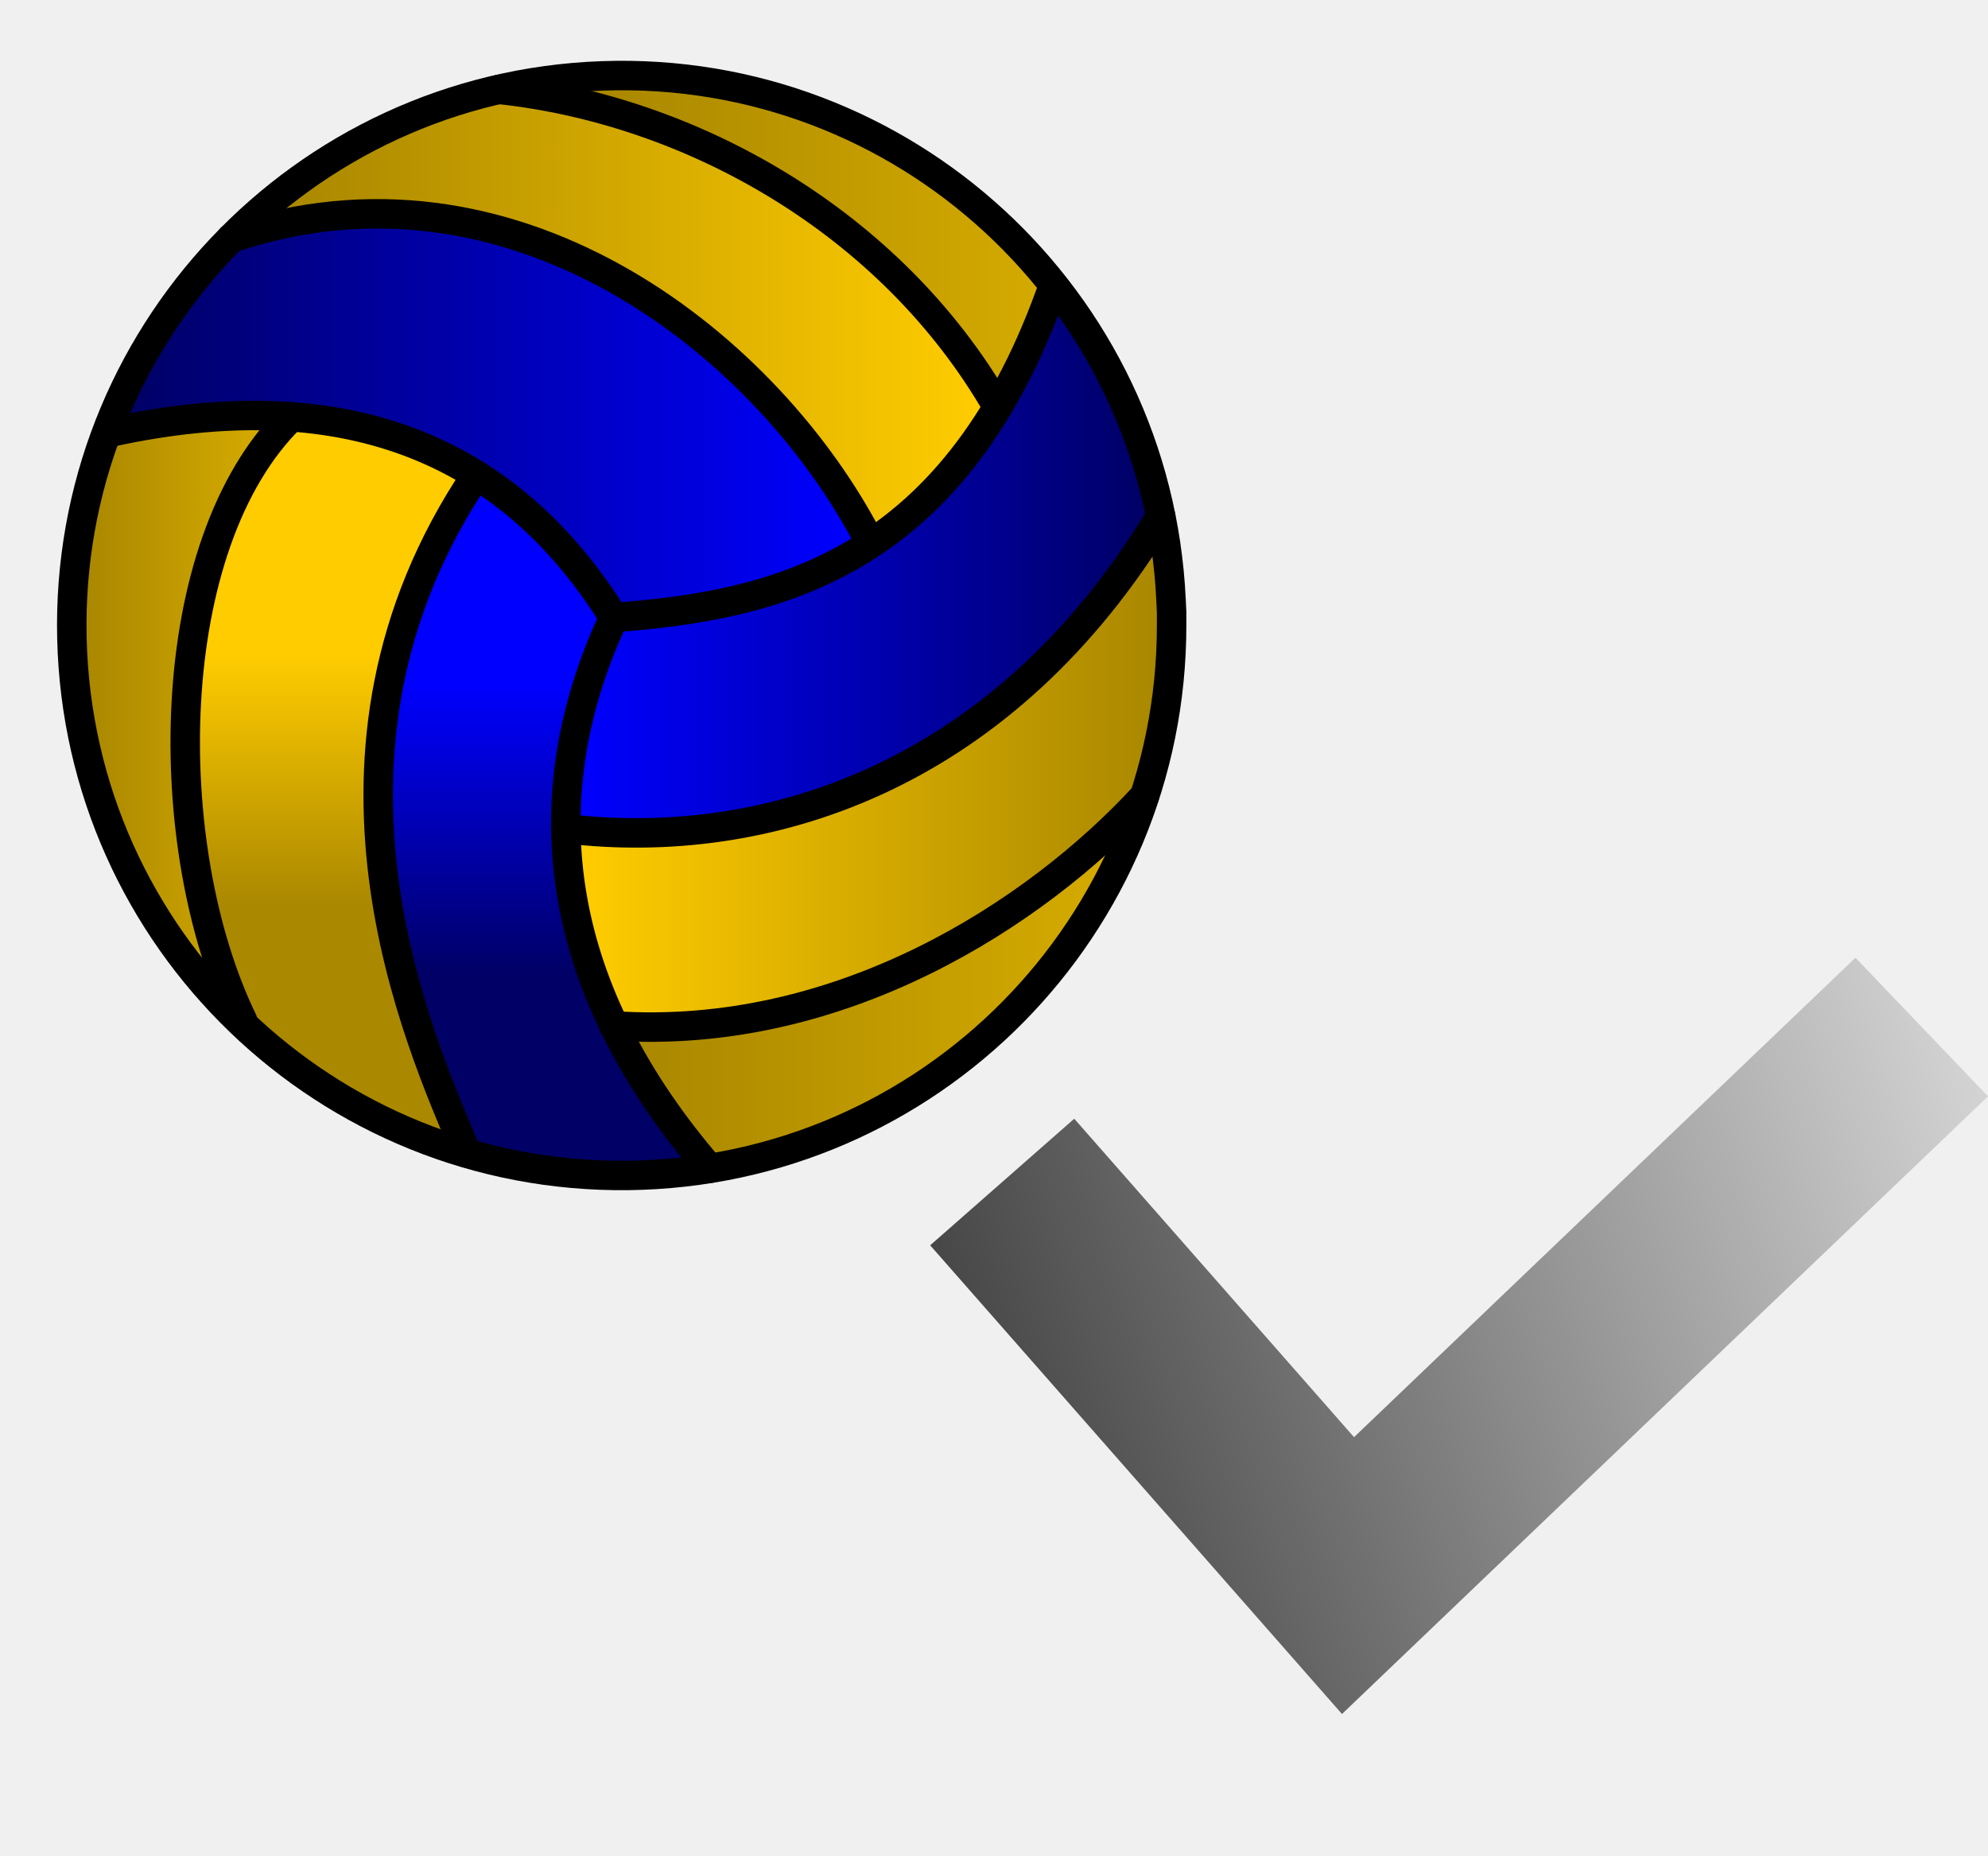
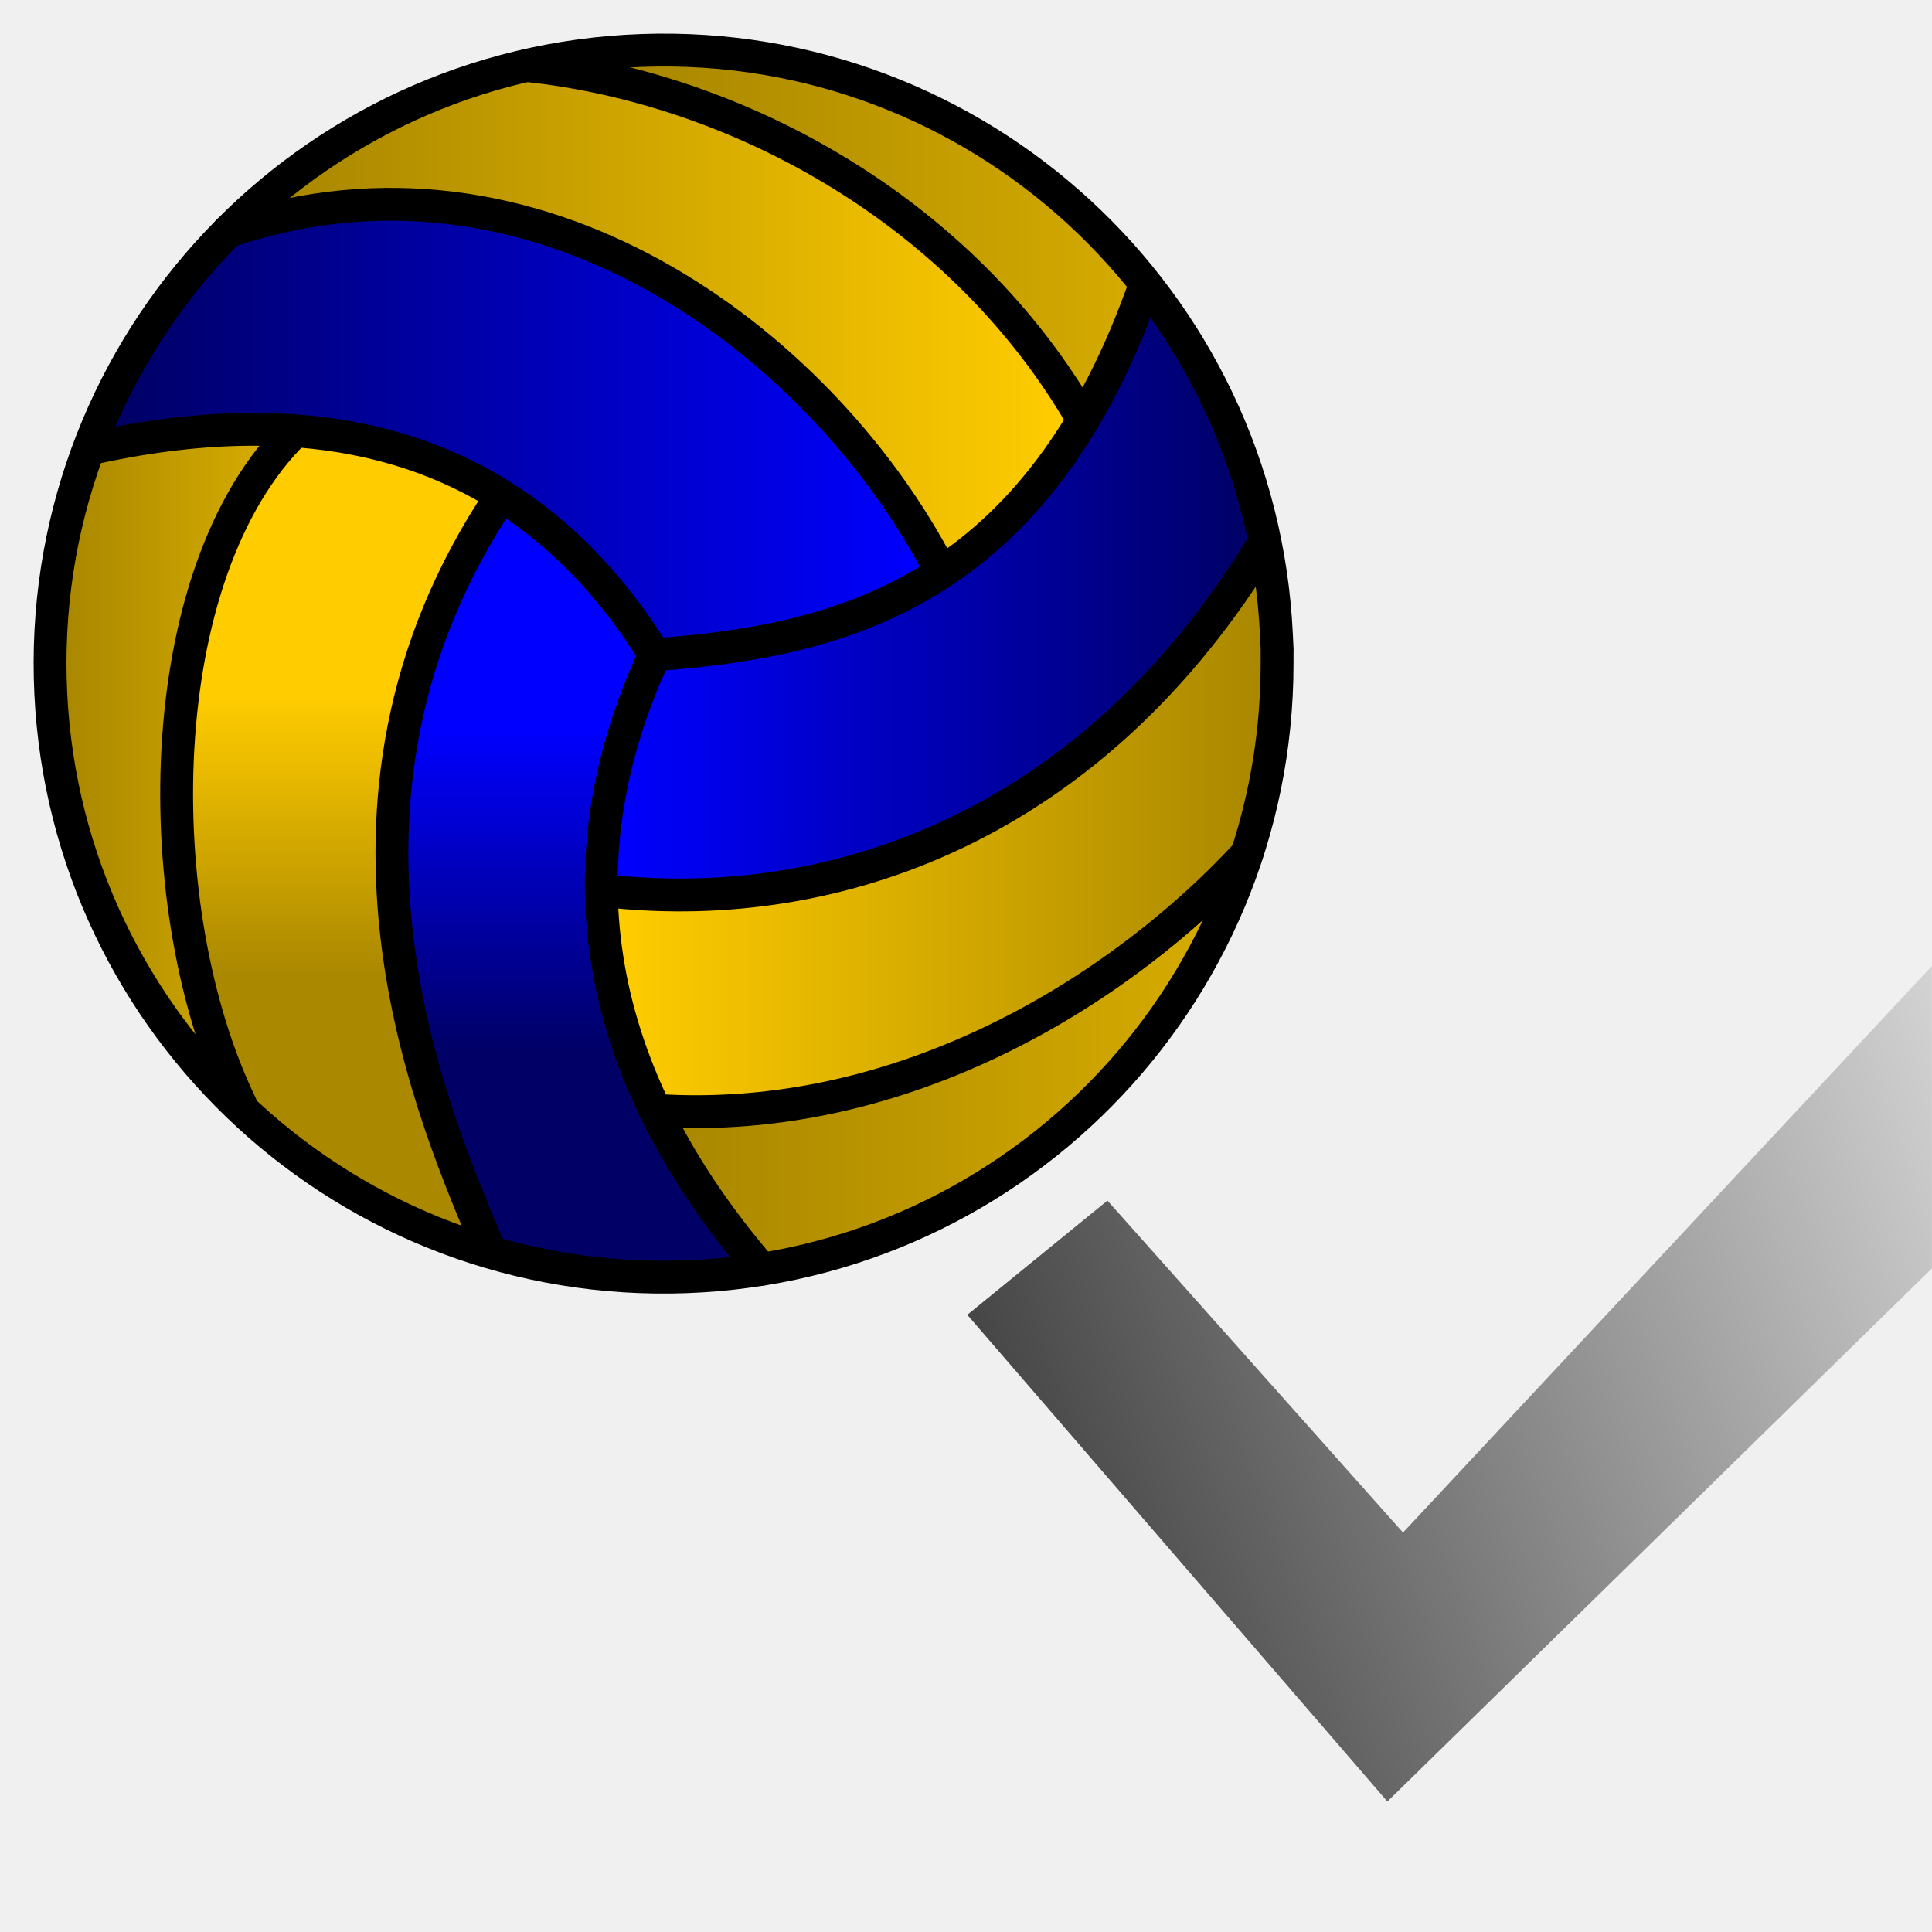
- <svg xmlns="http://www.w3.org/2000/svg" xmlns:xlink="http://www.w3.org/1999/xlink" width="123.217" height="115" viewBox="0 0 32.601 30.427" version="1.1" id="svg1" xml:space="preserve">
+ <svg xmlns="http://www.w3.org/2000/svg" xmlns:xlink="http://www.w3.org/1999/xlink" width="115" height="115" viewBox="0 0 30.427 30.427" version="1.1" id="svg1" xml:space="preserve">
  <defs id="defs1">
+     <linearGradient id="linearGradient5">
+       <stop style="stop-color:#464646;stop-opacity:1;" offset="0" id="stop5" />
+       <stop style="stop-color:#d3d3d3;stop-opacity:1;" offset="1" id="stop6" />
+     </linearGradient>
    <linearGradient id="linearGradient93">
      <stop style="stop-color:#d4aa00;stop-opacity:1;" offset="0" id="stop93" />
      <stop style="stop-color:#aa8800;stop-opacity:1;" offset="1" id="stop94" />
    </linearGradient>
    <linearGradient id="linearGradient91">
      <stop style="stop-color:#d4aa00;stop-opacity:1;" offset="0" id="stop91" />
      <stop style="stop-color:#aa8800;stop-opacity:1;" offset="1" id="stop92" />
    </linearGradient>
    <linearGradient id="linearGradient89">
      <stop style="stop-color:#d4aa00;stop-opacity:1;" offset="0" id="stop89" />
      <stop style="stop-color:#aa8800;stop-opacity:1;" offset="1" id="stop90" />
    </linearGradient>
    <linearGradient id="linearGradient86">
      <stop style="stop-color:#ffcc00;stop-opacity:1;" offset="0" id="stop86" />
      <stop style="stop-color:#aa8800;stop-opacity:1;" offset="1" id="stop87" />
    </linearGradient>
    <linearGradient id="linearGradient84">
      <stop style="stop-color:#ffcc00;stop-opacity:1;" offset="0" id="stop84" />
      <stop style="stop-color:#aa8800;stop-opacity:1;" offset="1" id="stop85" />
    </linearGradient>
    <linearGradient id="linearGradient82">
      <stop style="stop-color:#ffcc00;stop-opacity:1;" offset="0" id="stop82" />
      <stop style="stop-color:#aa8800;stop-opacity:1;" offset="1" id="stop83" />
    </linearGradient>
    <linearGradient id="linearGradient80">
      <stop style="stop-color:#0000ff;stop-opacity:1;" offset="0" id="stop80" />
      <stop style="stop-color:#000066;stop-opacity:1;" offset="1" id="stop81" />
    </linearGradient>
    <linearGradient id="linearGradient78">
      <stop style="stop-color:#0000ff;stop-opacity:1;" offset="0" id="stop78" />
      <stop style="stop-color:#000066;stop-opacity:1;" offset="1" id="stop79" />
    </linearGradient>
    <linearGradient id="linearGradient76">
      <stop style="stop-color:#0000ff;stop-opacity:1;" offset="0" id="stop76" />
      <stop style="stop-color:#000066;stop-opacity:1;" offset="1" id="stop77" />
    </linearGradient>
-     <linearGradient xlink:href="#linearGradient76" id="linearGradient77" x1="81.108" y1="36.133" x2="7.413" y2="36.133" gradientUnits="userSpaceOnUse" gradientTransform="matrix(0.2645833,0,0,0.2645833,0.3881503,1.621258)" />
-     <linearGradient xlink:href="#linearGradient78" id="linearGradient79" x1="53.052" y1="51.71" x2="110.839" y2="51.71" gradientUnits="userSpaceOnUse" gradientTransform="matrix(0.2645833,0,0,0.2645833,0.3881503,1.621258)" />
-     <linearGradient xlink:href="#linearGradient80" id="linearGradient81" x1="48.8" y1="63.408" x2="48.8" y2="92.91" gradientUnits="userSpaceOnUse" gradientTransform="matrix(0.2645833,0,0,0.2645833,0.3881503,1.621258)" />
-     <linearGradient xlink:href="#linearGradient82" id="linearGradient83" x1="93.75" y1="25.66" x2="24.137" y2="25.66" gradientUnits="userSpaceOnUse" gradientTransform="matrix(0.2645833,0,0,0.2645833,0.3881503,1.621258)" />
-     <linearGradient xlink:href="#linearGradient84" id="linearGradient85" x1="53.455" y1="74.019" x2="111.717" y2="74.019" gradientUnits="userSpaceOnUse" gradientTransform="matrix(0.2645833,0,0,0.2645833,0.3881503,1.621258)" />
-     <linearGradient xlink:href="#linearGradient86" id="linearGradient87" x1="27.572" y1="60.519" x2="27.572" y2="85.875" gradientUnits="userSpaceOnUse" gradientTransform="matrix(0.2645833,0,0,0.2645833,0.3881503,1.621258)" />
-     <linearGradient xlink:href="#linearGradient89" id="linearGradient90" x1="20.265" y1="63.731" x2="3.25" y2="63.731" gradientUnits="userSpaceOnUse" gradientTransform="matrix(0.2645833,0,0,0.2645833,0.3881503,1.621258)" />
-     <linearGradient xlink:href="#linearGradient91" id="linearGradient92" x1="99.659" y1="17.328" x2="56.038" y2="17.328" gradientUnits="userSpaceOnUse" gradientTransform="matrix(0.2645833,0,0,0.2645833,0.3881503,1.621258)" />
-     <linearGradient xlink:href="#linearGradient93" id="linearGradient94" x1="105.712" y1="96.53" x2="59.751" y2="96.53" gradientUnits="userSpaceOnUse" gradientTransform="matrix(0.2645833,0,0,0.2645833,0.3881503,1.621258)" />
-     <linearGradient xlink:href="#linearGradient3" id="linearGradient30" gradientUnits="userSpaceOnUse" gradientTransform="matrix(0.6617861,0,0,0.6590831,13.42287,17.35562)" x1="3.613" y1="7.657" x2="28.305" y2="-0.692" />
-     <linearGradient id="linearGradient3">
-       <stop style="stop-color:#464646;stop-opacity:1;" offset="0" id="stop2" />
-       <stop style="stop-color:#d3d3d3;stop-opacity:1;" offset="1" id="stop3" />
-     </linearGradient>
+     <linearGradient xlink:href="#linearGradient5" id="linearGradient6" x1="10" y1="30" x2="25" y2="36" gradientUnits="userSpaceOnUse" gradientTransform="rotate(-41.68145,0.4116479,18.47859)" />
+     <linearGradient xlink:href="#linearGradient78" id="linearGradient7" gradientUnits="userSpaceOnUse" gradientTransform="matrix(0.283482,0,0,0.2834822,-0.2785801,0.852777)" x1="53.052" y1="51.71" x2="110.839" y2="51.71" />
+     <linearGradient xlink:href="#linearGradient80" id="linearGradient8" gradientUnits="userSpaceOnUse" gradientTransform="matrix(0.283482,0,0,0.2834822,-0.2785801,0.852777)" x1="48.8" y1="63.408" x2="48.8" y2="92.91" />
+     <linearGradient xlink:href="#linearGradient76" id="linearGradient9" gradientUnits="userSpaceOnUse" gradientTransform="matrix(0.283482,0,0,0.2834822,-0.2785801,0.852777)" x1="81.108" y1="36.133" x2="7.413" y2="36.133" />
+     <linearGradient xlink:href="#linearGradient86" id="linearGradient10" gradientUnits="userSpaceOnUse" gradientTransform="matrix(0.283482,0,0,0.2834822,-0.2785801,0.852777)" x1="27.572" y1="60.519" x2="27.572" y2="85.875" />
+     <linearGradient xlink:href="#linearGradient84" id="linearGradient11" gradientUnits="userSpaceOnUse" gradientTransform="matrix(0.283482,0,0,0.2834822,-0.2785801,0.852777)" x1="53.455" y1="74.019" x2="111.717" y2="74.019" />
+     <linearGradient xlink:href="#linearGradient82" id="linearGradient12" gradientUnits="userSpaceOnUse" gradientTransform="matrix(0.283482,0,0,0.2834822,-0.2785801,0.852777)" x1="93.75" y1="25.66" x2="24.137" y2="25.66" />
+     <linearGradient xlink:href="#linearGradient91" id="linearGradient13" gradientUnits="userSpaceOnUse" gradientTransform="matrix(0.283482,0,0,0.2834822,-0.2785801,0.852777)" x1="99.659" y1="17.328" x2="56.038" y2="17.328" />
+     <linearGradient xlink:href="#linearGradient93" id="linearGradient14" gradientUnits="userSpaceOnUse" gradientTransform="matrix(0.283482,0,0,0.2834822,-0.2785801,0.852777)" x1="105.712" y1="96.53" x2="59.751" y2="96.53" />
+     <linearGradient xlink:href="#linearGradient89" id="linearGradient15" gradientUnits="userSpaceOnUse" gradientTransform="matrix(0.283482,0,0,0.2834822,-0.2785801,0.852777)" x1="20.265" y1="63.731" x2="3.25" y2="63.731" />
  </defs>
  <g id="layer5" style="display:inline">
    <rect style="display:inline;opacity:1;fill:#ffffff;fill-opacity:0;stroke:none;stroke-width:41.832;stroke-linecap:round;stroke-linejoin:round" id="rect5" width="30.427" height="30.427" x="-1.7763568e-15" y="-1.7763568e-15" />
    <g id="layer1">
-       <path style="display:inline;fill:none;fill-opacity:1;stroke:url(#linearGradient30);stroke-width:3.145;stroke-linecap:square;stroke-dasharray:none" d="m 17.473,20.565 4.633,5.273 8.272,-7.909" id="path7-1" />
+       <path style="fill:url(#linearGradient6);stroke:none;stroke-width:1.323;stroke-linecap:round;stroke-linejoin:round;stroke-miterlimit:0" d="m 15.234,20.707 2.207,-1.799 4.655,5.228 8.33,-8.923 v 4.763 l -8.576,8.396" id="path2" />
      <g id="g76" style="display:inline" transform="matrix(0.6087163,0,0,0.6087155,0.6984183,0.00974257)">
-         <path style="opacity:1;fill:url(#linearGradient79);stroke:none;stroke-width:0.198;stroke-linecap:round;stroke-linejoin:round;stroke-miterlimit:0;stroke-dasharray:none;stroke-opacity:1;paint-order:normal" d="m 14.761,22.072 -0.353,-0.018 -0.02,-0.757 c -0.02,-0.764 0.253,-1.646 0.467,-2.392 0.171,-0.599 0.593,-1.926 0.672,-2.014 0.025,-0.028 0.581,-0.042 1.07,-0.098 4.305,-0.493 7.03,-2.111 9.089,-5.274 0.402,-0.617 1.122,-1.926 1.391,-2.589 0.085,-0.209 0.251,-0.487 0.279,-0.487 0.088,0 0.965,1.284 1.362,2.104 0.4,0.826 0.985,2.419 1.055,2.928 0.039,0.283 6.06e-4,0.574 -0.481,1.286 -2.74,4.046 -6.48,6.468 -10.876,7.151 -0.679,0.106 -2.739,0.432 -3.22,0.22 z" id="path68" />
-         <path style="opacity:1;fill:url(#linearGradient81);stroke:none;stroke-width:0.198;stroke-linecap:round;stroke-linejoin:round;stroke-miterlimit:0;stroke-dasharray:none;stroke-opacity:1;paint-order:normal" d="m 14.777,31.245 c -0.96,0.095 -1.77,-0.083 -2.616,-0.328 L 11.662,30.772 11.235,29.719 C 9.945,26.543 9.38,24.029 9.386,21.337 c 0.005,-2.198 0.355,-4.037 1.197,-5.968 0.306,-0.702 1.117,-2.202 1.188,-2.176 0.167,0.061 1.331,1.095 1.727,1.517 0.474,0.505 1.546,1.851 1.546,1.957 0,0.031 -0.192,0.425 -0.335,0.792 -0.707,1.814 -0.998,3.249 -0.937,5.133 0.087,2.69 1.04,5.152 2.854,7.644 0.317,0.435 0.699,0.986 0.691,0.99 -0.098,0.051 -1.285,0.051 -2.026,0.041 -0.653,-0.009 -0.377,-0.036 -0.514,-0.022 z" id="path69" />
-         <path style="opacity:1;fill:url(#linearGradient77);stroke:none;stroke-width:0.198;stroke-linecap:round;stroke-linejoin:round;stroke-miterlimit:0;stroke-dasharray:none;stroke-opacity:1;paint-order:normal" d="M 14.995,15.385 C 12.398,11.923 8.673,10.444 4.015,10.945 c -0.491,0.053 -1.031,0.103 -1.213,0.137 -0.182,0.035 -0.487,0.092 -0.498,0.081 -0.051,-0.051 0.612,-1.697 1.046,-2.356 0.634,-0.96 1.512,-2.004 1.814,-2.153 0.319,-0.158 1.833,-0.437 2.655,-0.533 0.984,-0.115 2.605,-0.071 3.595,0.136 3.145,0.656 6.24,2.647 8.588,5.44 0.524,0.623 1.47,1.944 1.733,2.384 l 0.29,0.484 -0.94,0.476 c -0.823,0.417 -1.935,0.92 -2.88,1.103 -0.608,0.117 -2.415,0.135 -2.617,0.131 -0.037,-7.15e-4 -0.071,-0.193 -0.398,-0.629 z" id="path70" />
-         <path style="opacity:1;fill:url(#linearGradient87);stroke:none;stroke-width:0.198;stroke-linecap:round;stroke-linejoin:round;stroke-miterlimit:0;stroke-dasharray:none;stroke-opacity:1;paint-order:normal" d="m 9.516,30.06 c -1.803,-0.791 -3.761,-2.168 -4.107,-2.854 -0.468,-0.927 -0.878,-2.826 -1.123,-4.391 -0.129,-0.822 -0.187,-1.197 -0.188,-2.858 -5.03e-4,-1.693 0.132,-2.288 0.264,-3.047 0.37,-2.134 0.888,-3.519 1.853,-4.726 l 0.529,-0.662 0.66,0.079 c 0.586,0.07 1.446,0.231 2.035,0.431 0.565,0.192 1.891,0.799 1.891,0.87 0,0.027 -0.366,0.407 -0.555,0.729 -0.666,1.132 -1.217,2.626 -1.568,4.019 -0.898,3.561 -0.583,7.225 1.132,11.525 0.145,0.364 0.457,1.241 0.475,1.286 0.048,0.12 -0.289,-0.025 -0.912,-0.298 z" id="path71" />
-         <path style="opacity:1;fill:url(#linearGradient85);stroke:none;stroke-width:0.198;stroke-linecap:round;stroke-linejoin:round;stroke-miterlimit:0;stroke-dasharray:none;stroke-opacity:1;paint-order:normal" d="M 15.332,26.681 C 14.872,25.648 14.565,24.426 14.461,23.309 l -0.064,-0.68 1.541,0.085 c 2.301,-0.003 3.977,-0.305 5.981,-1.109 2.925,-1.174 5.562,-3.302 7.545,-6.117 0.285,-0.404 0.465,-0.733 0.506,-0.547 0.023,0.103 0.093,1.066 0.096,1.775 0.008,1.589 -0.164,2.825 -0.543,4.098 -0.124,0.416 -0.14,0.597 -0.794,1.222 -1.477,1.41 -3.116,2.553 -4.893,3.44 -2.375,1.187 -4.598,1.951 -6.984,1.859 l -1.25,-0.048 z" id="path72" />
-         <path style="opacity:1;fill:url(#linearGradient83);stroke:none;stroke-width:0.198;stroke-linecap:round;stroke-linejoin:round;stroke-miterlimit:0;stroke-dasharray:none;stroke-opacity:1;paint-order:normal" d="m 22.188,13.801 c -0.045,-0.098 -0.291,-0.407 -0.564,-0.822 C 18.858,8.791 14.363,6.151 10.024,5.679 8.96,5.563 7.438,5.501 6.579,5.674 6.391,5.712 6.653,5.443 6.939,5.223 8.182,4.265 10.006,3.331 11.71,2.837 c 0.579,-0.168 0.831,-0.154 1.501,-0.049 4.837,0.757 9.09,3.525 11.676,7.412 0.2,0.3 0.45,0.699 0.45,0.739 0,0.117 -0.397,0.949 -0.936,1.592 -0.414,0.493 -1.786,1.61 -1.967,1.676 -0.028,0.01 -0.201,-0.308 -0.245,-0.406 z" id="path73" />
-         <path style="opacity:1;fill:url(#linearGradient92);stroke:none;stroke-width:0.281;stroke-linecap:round;stroke-linejoin:round;stroke-miterlimit:0;stroke-dasharray:none;stroke-opacity:1;paint-order:normal" d="M 25.119,9.425 C 23.065,6.529 19.794,4.404 16.185,2.998 L 14.519,2.348 15.988,2.323 c 1.945,-0.033 4.034,0.538 5.798,1.36 1.596,0.744 3.817,2.034 4.609,3.443 l 0.577,0.617 -0.518,1.276 c -0.238,0.586 -0.672,1.275 -0.715,1.315 -0.042,0.04 -0.364,-0.546 -0.621,-0.909 z" id="path74" />
-         <path style="opacity:1;fill:url(#linearGradient94);stroke:none;stroke-width:0.281;stroke-linecap:round;stroke-linejoin:round;stroke-miterlimit:0;stroke-dasharray:none;stroke-opacity:1;paint-order:normal" d="m 17.567,30.508 c -0.358,-0.414 -1.594,-2.37 -1.594,-2.484 0,-0.036 0.677,-0.05 1.23,-0.083 2.57,-0.15 4.999,-0.901 7.499,-2.258 0.957,-0.519 2.269,-1.44 2.995,-2.054 0.27,-0.229 1.089,-0.866 1.089,-0.819 0,0.142 -1.105,2.187 -1.595,2.835 -0.673,0.89 -2.192,2.305 -3.15,2.983 -1.14,0.807 -3.01,1.754 -4.261,2.109 -1.602,0.455 -1.514,0.584 -1.906,0.13 z" id="path75" />
-         <path style="opacity:1;fill:url(#linearGradient90);stroke:none;stroke-width:0.281;stroke-linecap:round;stroke-linejoin:round;stroke-miterlimit:0;stroke-dasharray:none;stroke-opacity:1;paint-order:normal" d="m 3.373,24.648 c -1.995,-3.408 -2.882,-7.47 -1.885,-11.418 0.149,-0.589 0.411,-1.212 0.451,-1.252 0.118,-0.118 1.788,-0.431 2.838,-0.496 l 1.243,-0.021 -0.437,0.605 c -1.801,2.492 -2.495,6.658 -1.888,10.852 0.078,0.54 0.283,1.327 0.381,1.711 0.097,0.384 0.26,1.19 0.24,1.211 -0.021,0.021 -0.489,-0.419 -0.757,-0.877 z" id="path76" />
+         <path style="opacity:1;fill:url(#linearGradient7);stroke:none;stroke-width:0.213;stroke-linecap:round;stroke-linejoin:round;stroke-miterlimit:0;stroke-dasharray:none;stroke-opacity:1;paint-order:normal" d="m 15.121,22.765 -0.378,-0.019 -0.021,-0.811 c -0.021,-0.818 0.272,-1.763 0.5,-2.563 0.183,-0.642 0.636,-2.064 0.72,-2.158 0.027,-0.03 0.622,-0.045 1.146,-0.105 4.613,-0.528 7.532,-2.262 9.738,-5.651 0.43,-0.661 1.202,-2.064 1.49,-2.773 0.091,-0.224 0.269,-0.522 0.299,-0.522 0.094,0 1.034,1.375 1.459,2.254 0.428,0.885 1.055,2.592 1.13,3.137 0.042,0.303 6.49e-4,0.615 -0.516,1.378 -2.936,4.335 -6.943,6.93 -11.653,7.662 -0.728,0.113 -2.934,0.463 -3.45,0.235 z" id="path68" />
+         <path style="opacity:1;fill:url(#linearGradient8);stroke:none;stroke-width:0.213;stroke-linecap:round;stroke-linejoin:round;stroke-miterlimit:0;stroke-dasharray:none;stroke-opacity:1;paint-order:normal" d="m 15.138,32.593 c -1.029,0.102 -1.896,-0.089 -2.802,-0.351 l -0.536,-0.155 -0.458,-1.128 C 9.961,27.555 9.355,24.862 9.362,21.977 c 0.005,-2.354 0.38,-4.325 1.283,-6.394 0.328,-0.752 1.196,-2.359 1.273,-2.331 0.179,0.065 1.426,1.173 1.85,1.626 0.508,0.541 1.657,1.983 1.657,2.096 0,0.033 -0.205,0.455 -0.359,0.848 -0.758,1.944 -1.069,3.481 -1.004,5.5 0.093,2.883 1.115,5.52 3.057,8.19 0.339,0.466 0.749,1.057 0.741,1.061 -0.105,0.054 -1.376,0.054 -2.17,0.044 -0.7,-0.009 -0.404,-0.038 -0.551,-0.024 z" id="path69" />
+         <path style="opacity:1;fill:url(#linearGradient9);stroke:none;stroke-width:0.213;stroke-linecap:round;stroke-linejoin:round;stroke-miterlimit:0;stroke-dasharray:none;stroke-opacity:1;paint-order:normal" d="M 15.371,15.599 C 12.589,11.891 8.598,10.305 3.608,10.842 3.081,10.899 2.503,10.952 2.308,10.99 2.113,11.027 1.787,11.088 1.774,11.076 1.72,11.021 2.43,9.257 2.895,8.552 3.575,7.524 4.516,6.405 4.839,6.246 5.181,6.077 6.803,5.777 7.683,5.675 8.737,5.552 10.475,5.599 11.535,5.82 c 3.37,0.703 6.686,2.836 9.202,5.829 0.561,0.667 1.575,2.083 1.857,2.554 l 0.31,0.519 -1.007,0.51 c -0.882,0.446 -2.073,0.986 -3.086,1.182 -0.652,0.126 -2.588,0.145 -2.804,0.14 -0.04,-7.66e-4 -0.076,-0.207 -0.427,-0.674 z" id="path70" />
+         <path style="opacity:1;fill:url(#linearGradient10);stroke:none;stroke-width:0.213;stroke-linecap:round;stroke-linejoin:round;stroke-miterlimit:0;stroke-dasharray:none;stroke-opacity:1;paint-order:normal" d="M 9.501,31.323 C 7.569,30.476 5.472,29 5.101,28.265 4.599,27.272 4.16,25.238 3.897,23.561 3.76,22.68 3.697,22.278 3.697,20.499 3.696,18.684 3.838,18.047 3.979,17.234 4.376,14.948 4.931,13.464 5.964,12.171 l 0.567,-0.709 0.707,0.084 c 0.628,0.075 1.549,0.248 2.18,0.462 0.605,0.205 2.026,0.856 2.026,0.932 0,0.029 -0.392,0.436 -0.595,0.781 -0.714,1.213 -1.304,2.813 -1.68,4.306 -0.962,3.816 -0.625,7.741 1.213,12.348 0.156,0.39 0.49,1.329 0.509,1.378 0.051,0.129 -0.309,-0.027 -0.977,-0.32 z" id="path71" />
+         <path style="opacity:1;fill:url(#linearGradient11);stroke:none;stroke-width:0.213;stroke-linecap:round;stroke-linejoin:round;stroke-miterlimit:0;stroke-dasharray:none;stroke-opacity:1;paint-order:normal" d="M 15.733,27.702 C 15.239,26.596 14.911,25.286 14.799,24.089 l -0.068,-0.728 1.651,0.091 c 2.466,-0.003 4.261,-0.327 6.408,-1.189 3.134,-1.258 5.959,-3.538 8.083,-6.554 0.305,-0.433 0.498,-0.785 0.543,-0.586 0.025,0.111 0.099,1.142 0.103,1.902 0.009,1.703 -0.176,3.027 -0.581,4.391 -0.133,0.446 -0.15,0.64 -0.851,1.309 -1.582,1.511 -3.339,2.735 -5.242,3.686 -2.545,1.271 -4.926,2.091 -7.483,1.992 l -1.339,-0.051 z" id="path72" />
+         <path style="opacity:1;fill:url(#linearGradient12);stroke:none;stroke-width:0.213;stroke-linecap:round;stroke-linejoin:round;stroke-miterlimit:0;stroke-dasharray:none;stroke-opacity:1;paint-order:normal" d="M 23.078,13.902 C 23.03,13.797 22.767,13.466 22.474,13.022 19.51,8.534 14.694,5.706 10.046,5.201 8.905,5.077 7.275,5.009 6.355,5.195 6.153,5.236 6.433,4.948 6.74,4.711 8.072,3.685 10.026,2.684 11.852,2.155 c 0.62,-0.18 0.891,-0.165 1.608,-0.053 5.182,0.811 9.739,3.777 12.51,7.941 0.214,0.322 0.482,0.749 0.482,0.792 0,0.125 -0.425,1.016 -1.003,1.706 -0.443,0.529 -1.913,1.725 -2.108,1.796 -0.03,0.011 -0.215,-0.329 -0.263,-0.435 z" id="path73" />
+         <path style="opacity:1;fill:url(#linearGradient13);stroke:none;stroke-width:0.301;stroke-linecap:round;stroke-linejoin:round;stroke-miterlimit:0;stroke-dasharray:none;stroke-opacity:1;paint-order:normal" d="M 26.218,9.214 C 24.018,6.111 20.514,3.835 16.647,2.327 l -1.785,-0.696 1.575,-0.027 c 2.084,-0.035 4.322,0.576 6.212,1.457 1.71,0.797 4.09,2.18 4.939,3.689 l 0.618,0.661 -0.555,1.367 c -0.255,0.628 -0.72,1.366 -0.766,1.408 -0.045,0.043 -0.39,-0.585 -0.666,-0.974 z" id="path74" />
+         <path style="opacity:1;fill:url(#linearGradient14);stroke:none;stroke-width:0.301;stroke-linecap:round;stroke-linejoin:round;stroke-miterlimit:0;stroke-dasharray:none;stroke-opacity:1;paint-order:normal" d="m 18.128,31.803 c -0.383,-0.443 -1.708,-2.54 -1.708,-2.661 0,-0.038 0.725,-0.054 1.318,-0.089 2.754,-0.161 5.356,-0.966 8.035,-2.42 1.026,-0.557 2.431,-1.543 3.209,-2.201 0.289,-0.245 1.167,-0.928 1.167,-0.877 0,0.152 -1.184,2.343 -1.709,3.038 -0.721,0.954 -2.349,2.47 -3.375,3.196 -1.221,0.864 -3.225,1.879 -4.566,2.26 -1.717,0.487 -1.622,0.625 -2.042,0.139 z" id="path75" />
+         <path style="opacity:1;fill:url(#linearGradient15);stroke:none;stroke-width:0.301;stroke-linecap:round;stroke-linejoin:round;stroke-miterlimit:0;stroke-dasharray:none;stroke-opacity:1;paint-order:normal" d="M 2.919,25.525 C 0.782,21.873 -0.169,17.521 0.9,13.291 1.059,12.66 1.34,11.993 1.383,11.95 1.509,11.824 3.298,11.488 4.423,11.419 l 1.332,-0.023 -0.468,0.648 c -1.929,2.67 -2.673,7.133 -2.023,11.627 0.084,0.579 0.304,1.422 0.408,1.833 0.104,0.411 0.279,1.276 0.257,1.298 -0.022,0.022 -0.524,-0.449 -0.811,-0.94 z" id="path76" />
      </g>
      <g id="g20" style="display:inline" transform="matrix(0.6087163,0,0,0.6087155,0.6984183,0.00974257)">
-         <path style="display:inline;opacity:1;fill:none;stroke:#000000;stroke-width:0.794;stroke-linecap:square;stroke-linejoin:miter;stroke-miterlimit:0;stroke-dasharray:none;stroke-opacity:1;paint-order:normal" id="path11" d="M 30.416,16.835 A 14.815,14.816 0 0 1 15.775,31.65 14.815,14.816 0 0 1 0.79,17.184 14.815,14.816 0 0 1 15.078,2.028 14.815,14.816 0 0 1 30.4,16.138" />
-         <path style="display:inline;opacity:1;fill:none;stroke:#000000;stroke-width:0.794;stroke-linecap:round;stroke-linejoin:round;stroke-miterlimit:0;stroke-dasharray:none;stroke-opacity:1;paint-order:normal" d="M 15.388,16.621 C 12.488,11.956 7.978,10.289 1.859,11.621" id="path12" />
-         <path style="display:inline;opacity:1;fill:none;stroke:#000000;stroke-width:0.794;stroke-linecap:round;stroke-linejoin:round;stroke-miterlimit:0;stroke-dasharray:none;stroke-opacity:1;paint-order:normal" d="m 15.388,16.621 c 4.239,-0.321 9.084,-1.327 11.76,-8.708" id="path13" />
-         <path style="display:inline;opacity:1;fill:none;stroke:#000000;stroke-width:0.794;stroke-linecap:round;stroke-linejoin:round;stroke-miterlimit:0;stroke-dasharray:none;stroke-opacity:1;paint-order:normal" d="m 15.388,16.621 c -2.363,5.075 -1.475,10.13 2.579,14.839" id="path14" />
-         <path style="display:inline;opacity:1;fill:none;stroke:#000000;stroke-width:0.794;stroke-linecap:round;stroke-linejoin:round;stroke-miterlimit:0;stroke-dasharray:none;stroke-opacity:1;paint-order:normal" d="M 5.086,6.398 C 12.58,3.877 19.319,9.1 22.14,14.307" id="path15" />
-         <path style="display:inline;opacity:1;fill:none;stroke:#000000;stroke-width:0.794;stroke-linecap:round;stroke-linejoin:round;stroke-miterlimit:0;stroke-dasharray:none;stroke-opacity:1;paint-order:normal" d="m 12.298,2.392 c 5.151,0.552 10.55,3.551 13.433,8.561" id="path16" />
-         <path style="display:inline;opacity:1;fill:none;stroke:#000000;stroke-width:0.794;stroke-linecap:round;stroke-linejoin:round;stroke-miterlimit:0;stroke-dasharray:none;stroke-opacity:1;paint-order:normal" d="m 15.388,27.621 c 6.063,0.405 11.337,-2.978 14.297,-6.19" id="path17" />
-         <path style="display:inline;opacity:1;fill:none;stroke:#000000;stroke-width:0.794;stroke-linecap:round;stroke-linejoin:round;stroke-miterlimit:0;stroke-dasharray:none;stroke-opacity:1;paint-order:normal" d="M 14.388,22.341 C 19.698,22.878 25.933,20.824 30.121,13.892" id="path18" />
-         <path style="display:inline;opacity:1;fill:none;stroke:#000000;stroke-width:0.794;stroke-linecap:round;stroke-linejoin:round;stroke-miterlimit:0;stroke-dasharray:none;stroke-opacity:1;paint-order:normal" d="m 6.703,11.213 c -3.535,3.446 -3.575,11.611 -1.315,16.267" id="path19" />
-         <path style="display:inline;opacity:1;fill:none;stroke:#000000;stroke-width:0.794;stroke-linecap:round;stroke-linejoin:round;stroke-miterlimit:0;stroke-dasharray:none;stroke-opacity:1;paint-order:normal" d="M 11.685,12.783 C 6.626,20.299 10.164,28.023 11.388,30.965" id="path20" />
+         <path style="display:inline;opacity:1;fill:none;stroke:#000000;stroke-width:0.85;stroke-linecap:square;stroke-linejoin:miter;stroke-miterlimit:0;stroke-dasharray:none;stroke-opacity:1;paint-order:normal" id="path11" d="M 31.894,17.153 A 15.873,15.874 0 0 1 16.207,33.026 15.873,15.874 0 0 1 0.152,17.527 15.873,15.874 0 0 1 15.46,1.289 15.873,15.874 0 0 1 31.877,16.406" />
+         <path style="display:inline;opacity:1;fill:none;stroke:#000000;stroke-width:0.85;stroke-linecap:round;stroke-linejoin:round;stroke-miterlimit:0;stroke-dasharray:none;stroke-opacity:1;paint-order:normal" d="M 15.793,16.924 C 12.686,11.926 7.854,10.14 1.297,11.567" id="path12" />
+         <path style="display:inline;opacity:1;fill:none;stroke:#000000;stroke-width:0.85;stroke-linecap:round;stroke-linejoin:round;stroke-miterlimit:0;stroke-dasharray:none;stroke-opacity:1;paint-order:normal" d="m 15.793,16.924 c 4.542,-0.343 9.733,-1.422 12.6,-9.33" id="path13" />
+         <path style="display:inline;opacity:1;fill:none;stroke:#000000;stroke-width:0.85;stroke-linecap:round;stroke-linejoin:round;stroke-miterlimit:0;stroke-dasharray:none;stroke-opacity:1;paint-order:normal" d="m 15.793,16.924 c -2.532,5.437 -1.58,10.853 2.764,15.899" id="path14" />
+         <path style="display:inline;opacity:1;fill:none;stroke:#000000;stroke-width:0.85;stroke-linecap:round;stroke-linejoin:round;stroke-miterlimit:0;stroke-dasharray:none;stroke-opacity:1;paint-order:normal" d="M 4.755,5.97 C 12.784,3.27 20.004,8.866 23.027,14.445" id="path15" />
+         <path style="display:inline;opacity:1;fill:none;stroke:#000000;stroke-width:0.85;stroke-linecap:round;stroke-linejoin:round;stroke-miterlimit:0;stroke-dasharray:none;stroke-opacity:1;paint-order:normal" d="m 12.482,1.678 c 5.519,0.592 11.303,3.804 14.393,9.173" id="path16" />
+         <path style="display:inline;opacity:1;fill:none;stroke:#000000;stroke-width:0.85;stroke-linecap:round;stroke-linejoin:round;stroke-miterlimit:0;stroke-dasharray:none;stroke-opacity:1;paint-order:normal" d="m 15.793,28.71 c 6.496,0.434 12.147,-3.191 15.318,-6.633" id="path17" />
+         <path style="display:inline;opacity:1;fill:none;stroke:#000000;stroke-width:0.85;stroke-linecap:round;stroke-linejoin:round;stroke-miterlimit:0;stroke-dasharray:none;stroke-opacity:1;paint-order:normal" d="m 14.721,23.052 c 5.689,0.576 12.369,-1.625 16.856,-9.052" id="path18" />
+         <path style="display:inline;opacity:1;fill:none;stroke:#000000;stroke-width:0.85;stroke-linecap:round;stroke-linejoin:round;stroke-miterlimit:0;stroke-dasharray:none;stroke-opacity:1;paint-order:normal" d="M 6.488,11.13 C 2.7,14.822 2.657,23.571 5.079,28.559" id="path19" />
+         <path style="display:inline;opacity:1;fill:none;stroke:#000000;stroke-width:0.85;stroke-linecap:round;stroke-linejoin:round;stroke-miterlimit:0;stroke-dasharray:none;stroke-opacity:1;paint-order:normal" d="M 11.826,12.812 C 6.404,20.865 10.196,29.141 11.507,32.292" id="path20" />
      </g>
    </g>
  </g>
</svg>
